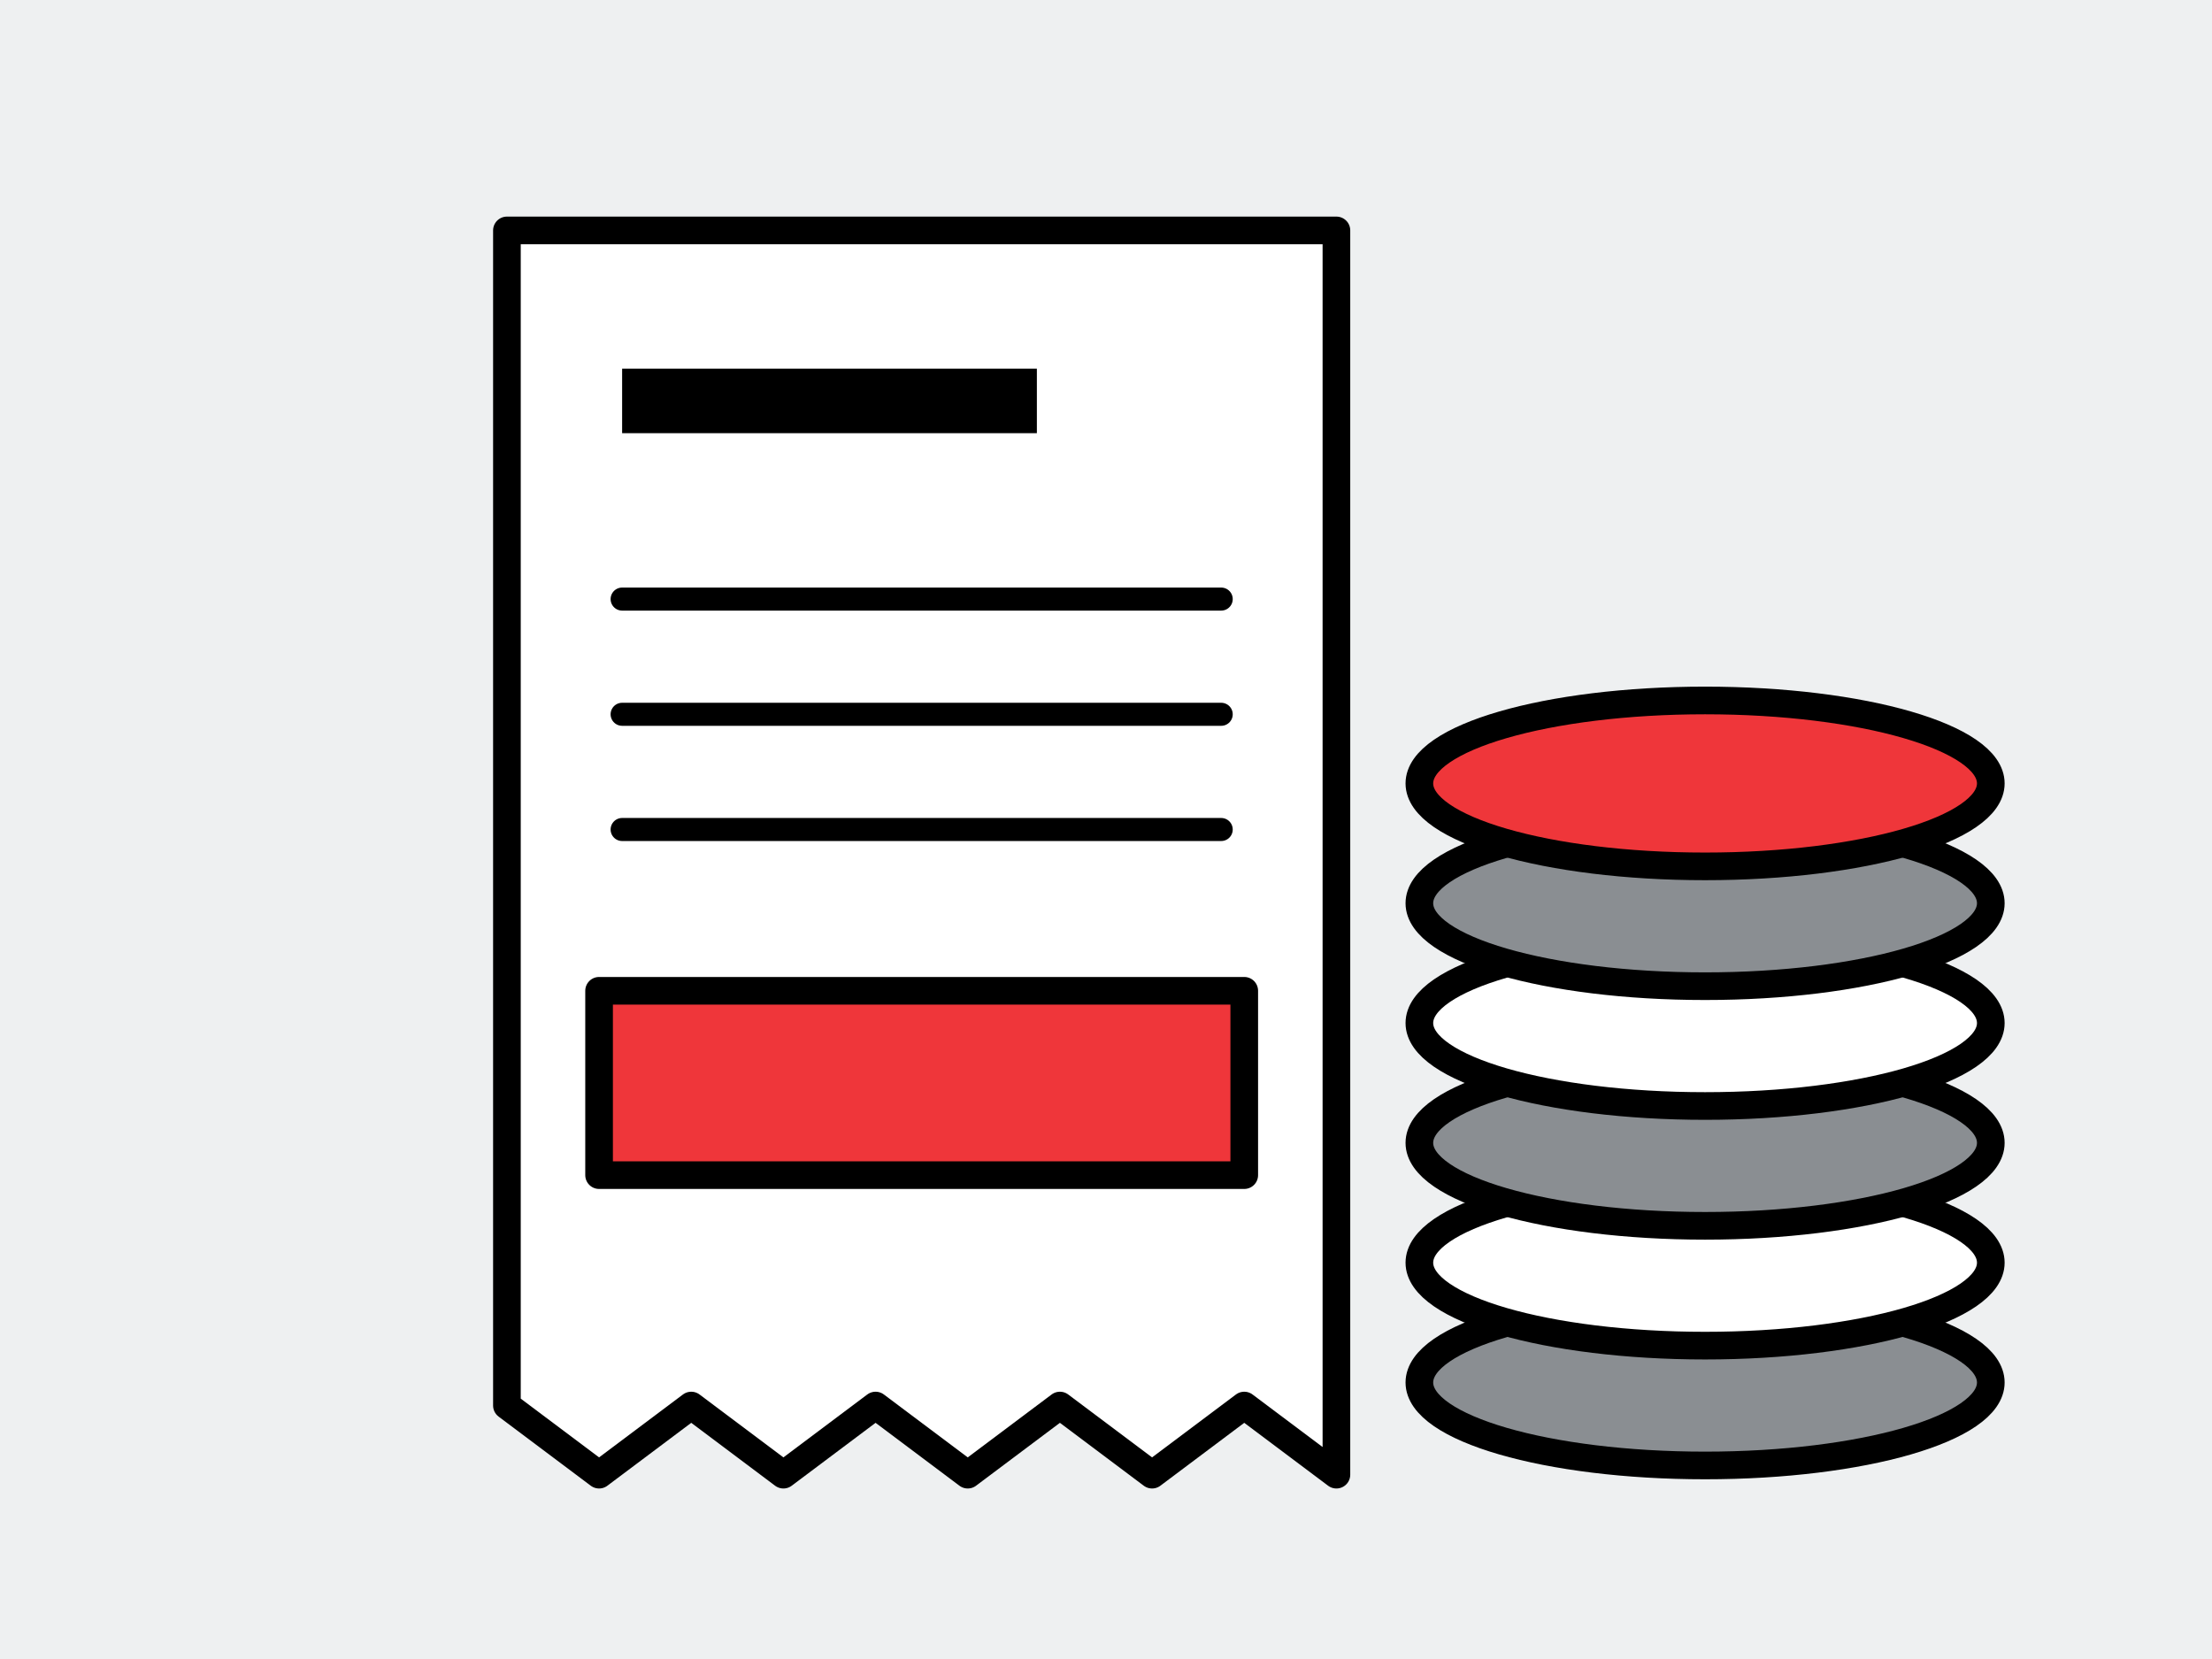
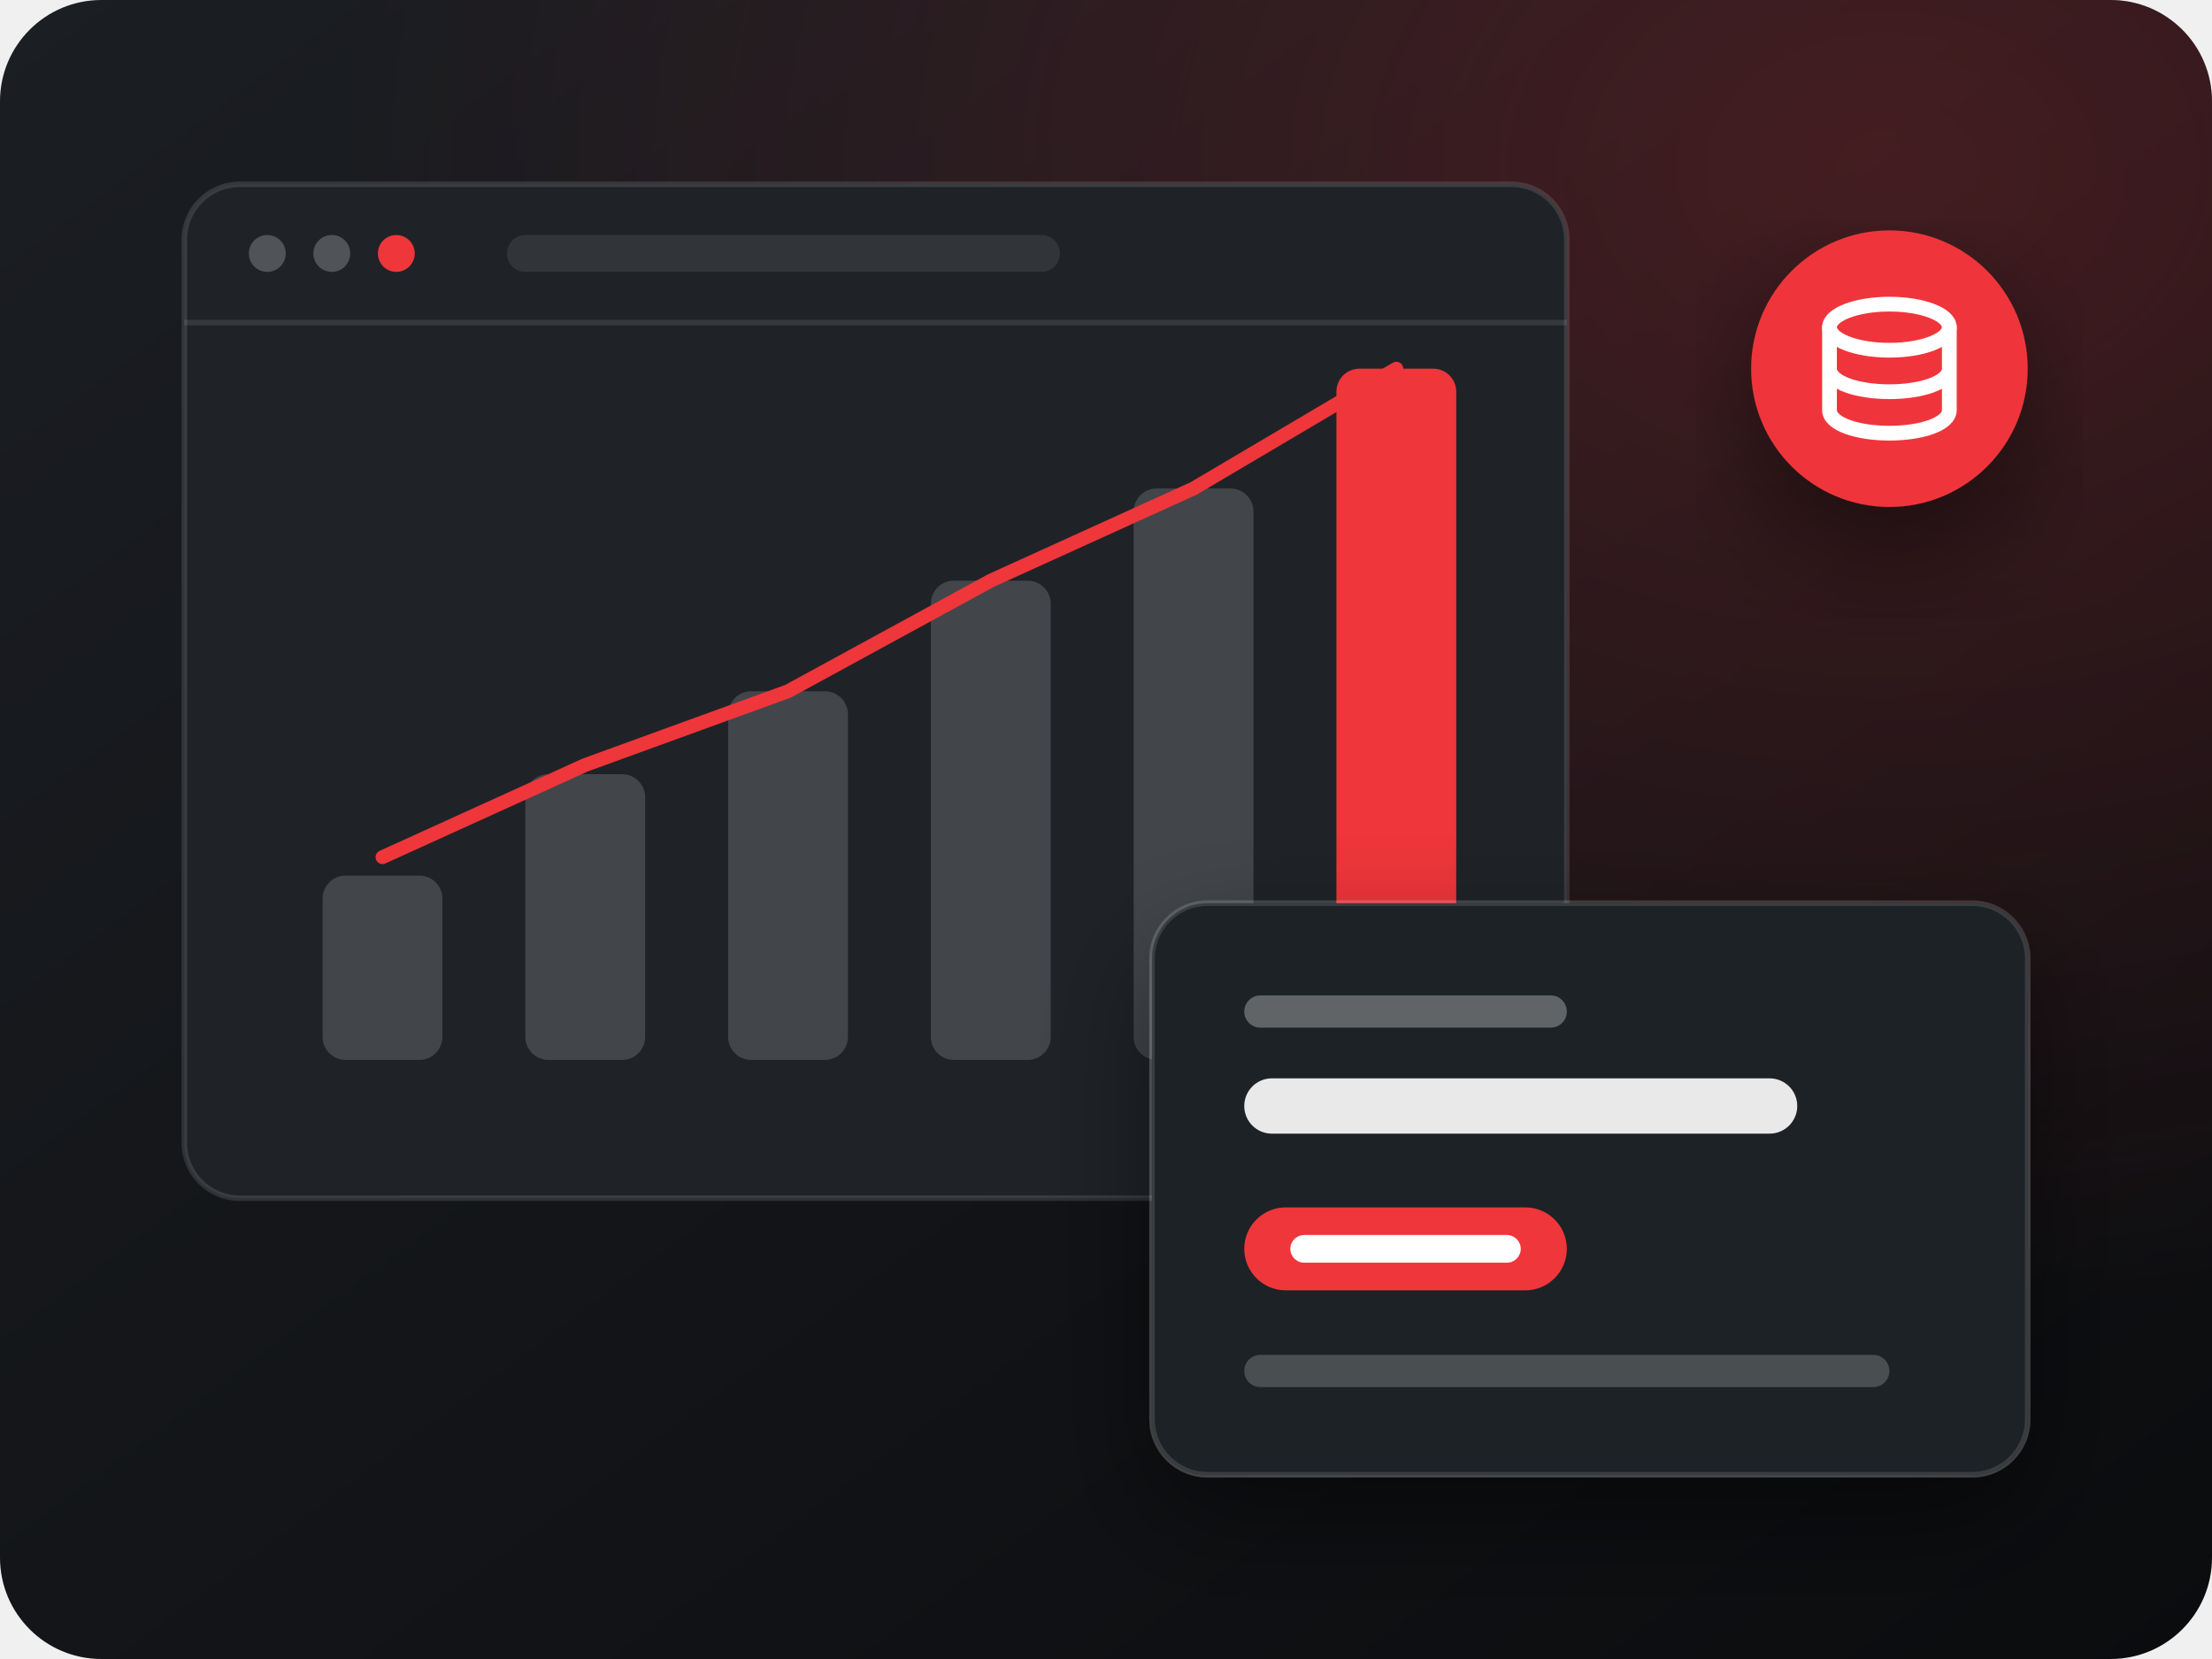
<svg xmlns="http://www.w3.org/2000/svg" viewBox="0 0 480 360" role="img" aria-labelledby="t">
-   <rect width="480" height="360" fill="#eef0f1" />
-   <g stroke="#000" stroke-width="6" stroke-linejoin="round" stroke-linecap="round">
-     <path d="M110 50 L290 50 L290 320 L270 305 L250 320 L230 305 L210 320 L190 305 L170 320 L150 305 L130 320 L110 305 Z" fill="#fff" />
-     <rect x="135" y="80" width="90" height="14" fill="#000" stroke="none" />
-     <line x1="135" y1="130" x2="265" y2="130" stroke-width="5" />
-     <line x1="135" y1="155" x2="265" y2="155" stroke-width="5" />
-     <line x1="135" y1="180" x2="265" y2="180" stroke-width="5" />
-     <rect x="130" y="215" width="140" height="40" fill="#ef363a" />
-     <ellipse cx="370" cy="300" rx="62" ry="18" fill="#8a8e92" />
-     <ellipse cx="370" cy="274" rx="62" ry="18" fill="#fff" />
-     <ellipse cx="370" cy="248" rx="62" ry="18" fill="#8a8e92" />
-     <ellipse cx="370" cy="222" rx="62" ry="18" fill="#fff" />
-     <ellipse cx="370" cy="196" rx="62" ry="18" fill="#8a8e92" />
-     <ellipse cx="370" cy="170" rx="62" ry="18" fill="#ef363a" />
+   <defs>
+     <linearGradient id="bg" x1="0" y1="0" x2="1" y2="1">
+       <stop offset="0" stop-color="#1B1E23" />
+       <stop offset="1" stop-color="#0B0C0E" />
+     </linearGradient>
+     <linearGradient id="area" x1="0" y1="0" x2="0" y2="1">
+       <stop offset="0" stop-color="#EF363A" stop-opacity=".35" />
+       <stop offset="1" stop-color="#EF363A" stop-opacity="0" />
+     </linearGradient>
+     <radialGradient id="glow" cx=".85" cy=".1" r=".7">
+       <stop offset="0" stop-color="#EF363A" stop-opacity=".22" />
+       <stop offset="1" stop-color="#EF363A" stop-opacity="0" />
+     </radialGradient>
+     <filter id="sh" x="-20%" y="-20%" width="140%" height="160%">
+       <feDropShadow dx="0" dy="10" stdDeviation="12" flood-color="#000" flood-opacity=".45" />
+     </filter>
+   </defs>
+   <rect width="480" height="360" rx="22" fill="url(#bg)" />
+   <rect width="480" height="360" rx="22" fill="url(#glow)" />
+   <g stroke-width="1.2">
+     <rect x="40" y="40" width="300" height="220" rx="12" fill="#1F2328" stroke="rgba(255,255,255,0.12)" />
+     <path d="M40 70h300" stroke="rgba(255,255,255,0.1)" />
+     <circle cx="58" cy="55" r="4" fill="rgba(255,255,255,0.22)" />
+     <circle cx="72" cy="55" r="4" fill="rgba(255,255,255,0.22)" />
+     <circle cx="86" cy="55" r="4" fill="#EF363A" />
+     <rect x="110" y="51" width="120" height="8" rx="4.0" fill="rgba(255,255,255,0.08)" />
+     <rect x="70" y="190" width="26" height="40" rx="5" fill="rgba(255,255,255,0.16)" />
+     <rect x="114" y="168" width="26" height="62" rx="5" fill="rgba(255,255,255,0.16)" />
+     <rect x="158" y="150" width="26" height="80" rx="5" fill="rgba(255,255,255,0.16)" />
+     <rect x="202" y="126" width="26" height="104" rx="5" fill="rgba(255,255,255,0.16)" />
+     <rect x="246" y="106" width="26" height="124" rx="5" fill="rgba(255,255,255,0.16)" />
+     <rect x="290" y="80" width="26" height="150" rx="5" fill="#EF363A" />
+     <path d="M83 186 L127 166 L171 150 L215 126 L259 106 L303 80" fill="none" stroke="#EF363A" stroke-width="3" stroke-linecap="round" />
+     <rect x="250" y="196" width="190" height="124" rx="12" fill="#1F2328" stroke="rgba(255,255,255,0.12)" filter="url(#sh)" />
+     <rect x="270" y="216" width="70" height="7" rx="3.5" fill="rgba(255,255,255,0.3)" />
+     <rect x="270" y="234" width="120" height="12" rx="6.0" fill="rgba(255,255,255,0.9)" />
+     <rect x="270" y="262" width="70" height="18" rx="9.0" fill="#EF363A" />
+     <rect x="280" y="268" width="50" height="6" rx="3.0" fill="#fff" />
+     <rect x="270" y="294" width="140" height="7" rx="3.5" fill="rgba(255,255,255,0.2)" />
+     <circle cx="410" cy="80" r="30" fill="#EF363A" filter="url(#sh)" />
+     <g transform="translate(410 80)" fill="none" stroke="#fff" stroke-width="3.2" stroke-linecap="round" stroke-linejoin="round">
+       <ellipse cx="0" cy="-9" rx="13" ry="5" />
+       <path d="M-13 -9v18c0 3 6 5 13 5s13 -2 13 -5v-18M-13 0c0 3 6 5 13 5s13 -2 13 -5" />
+     </g>
  </g>
</svg>
